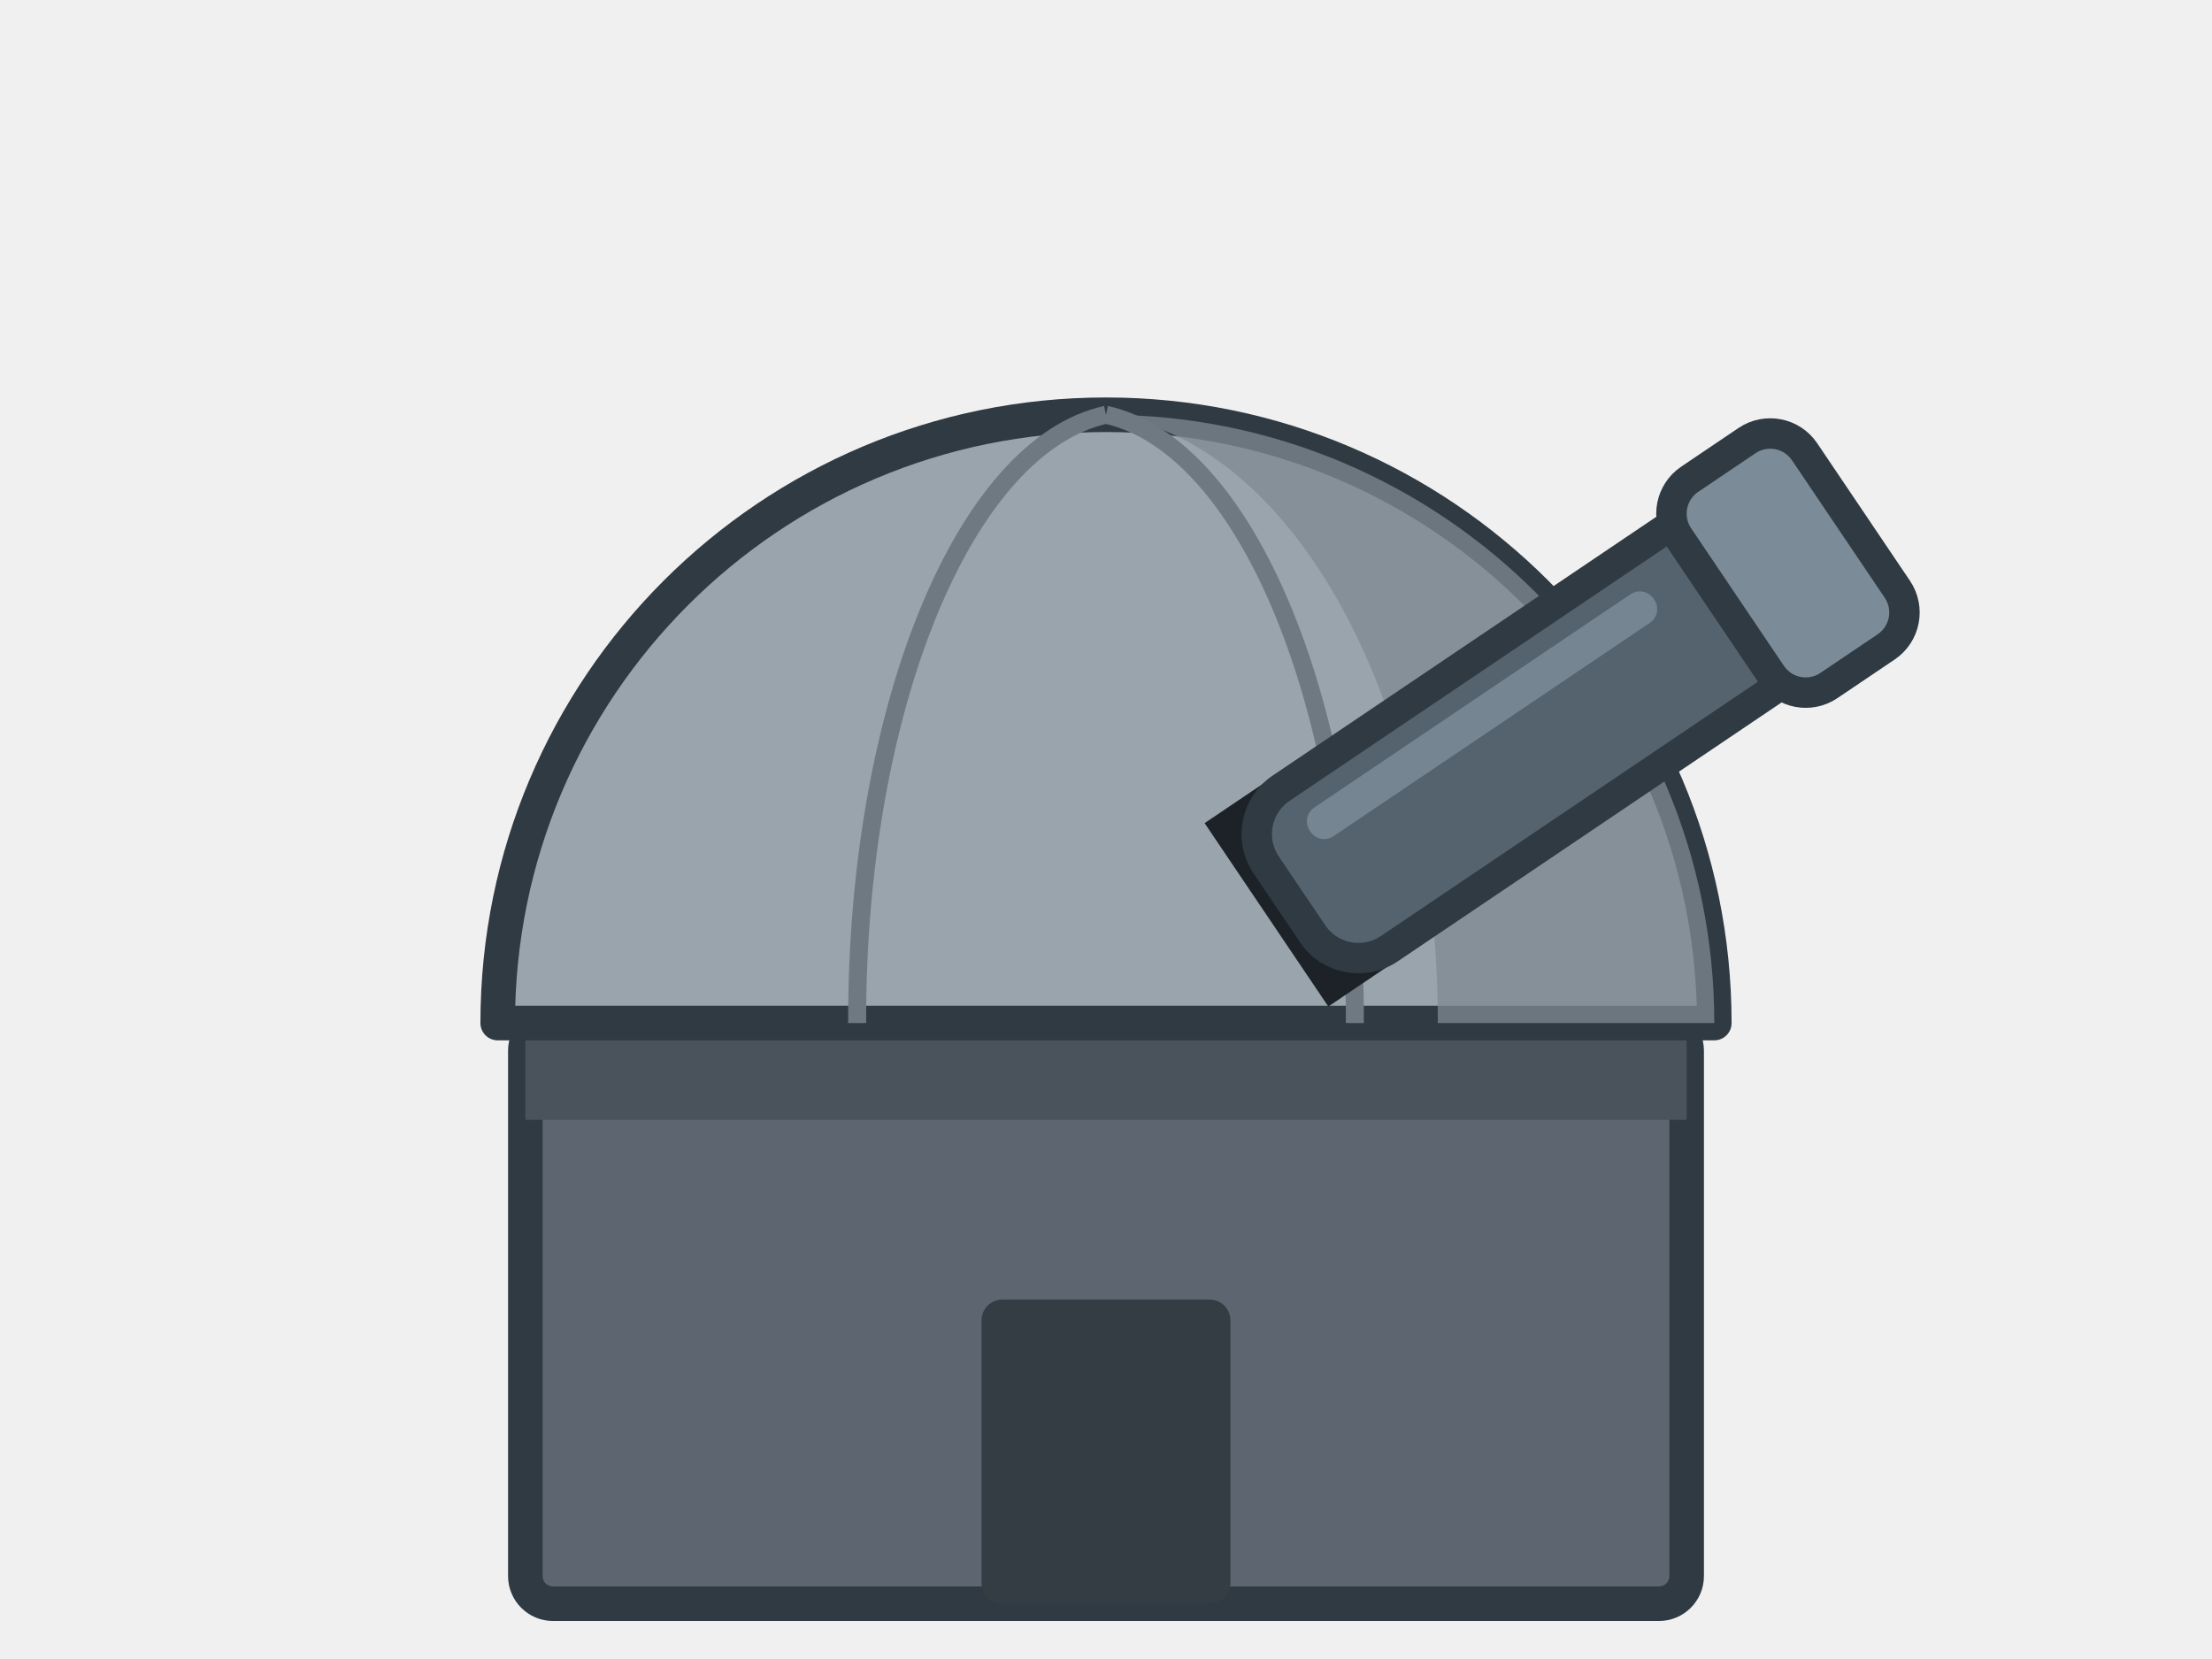
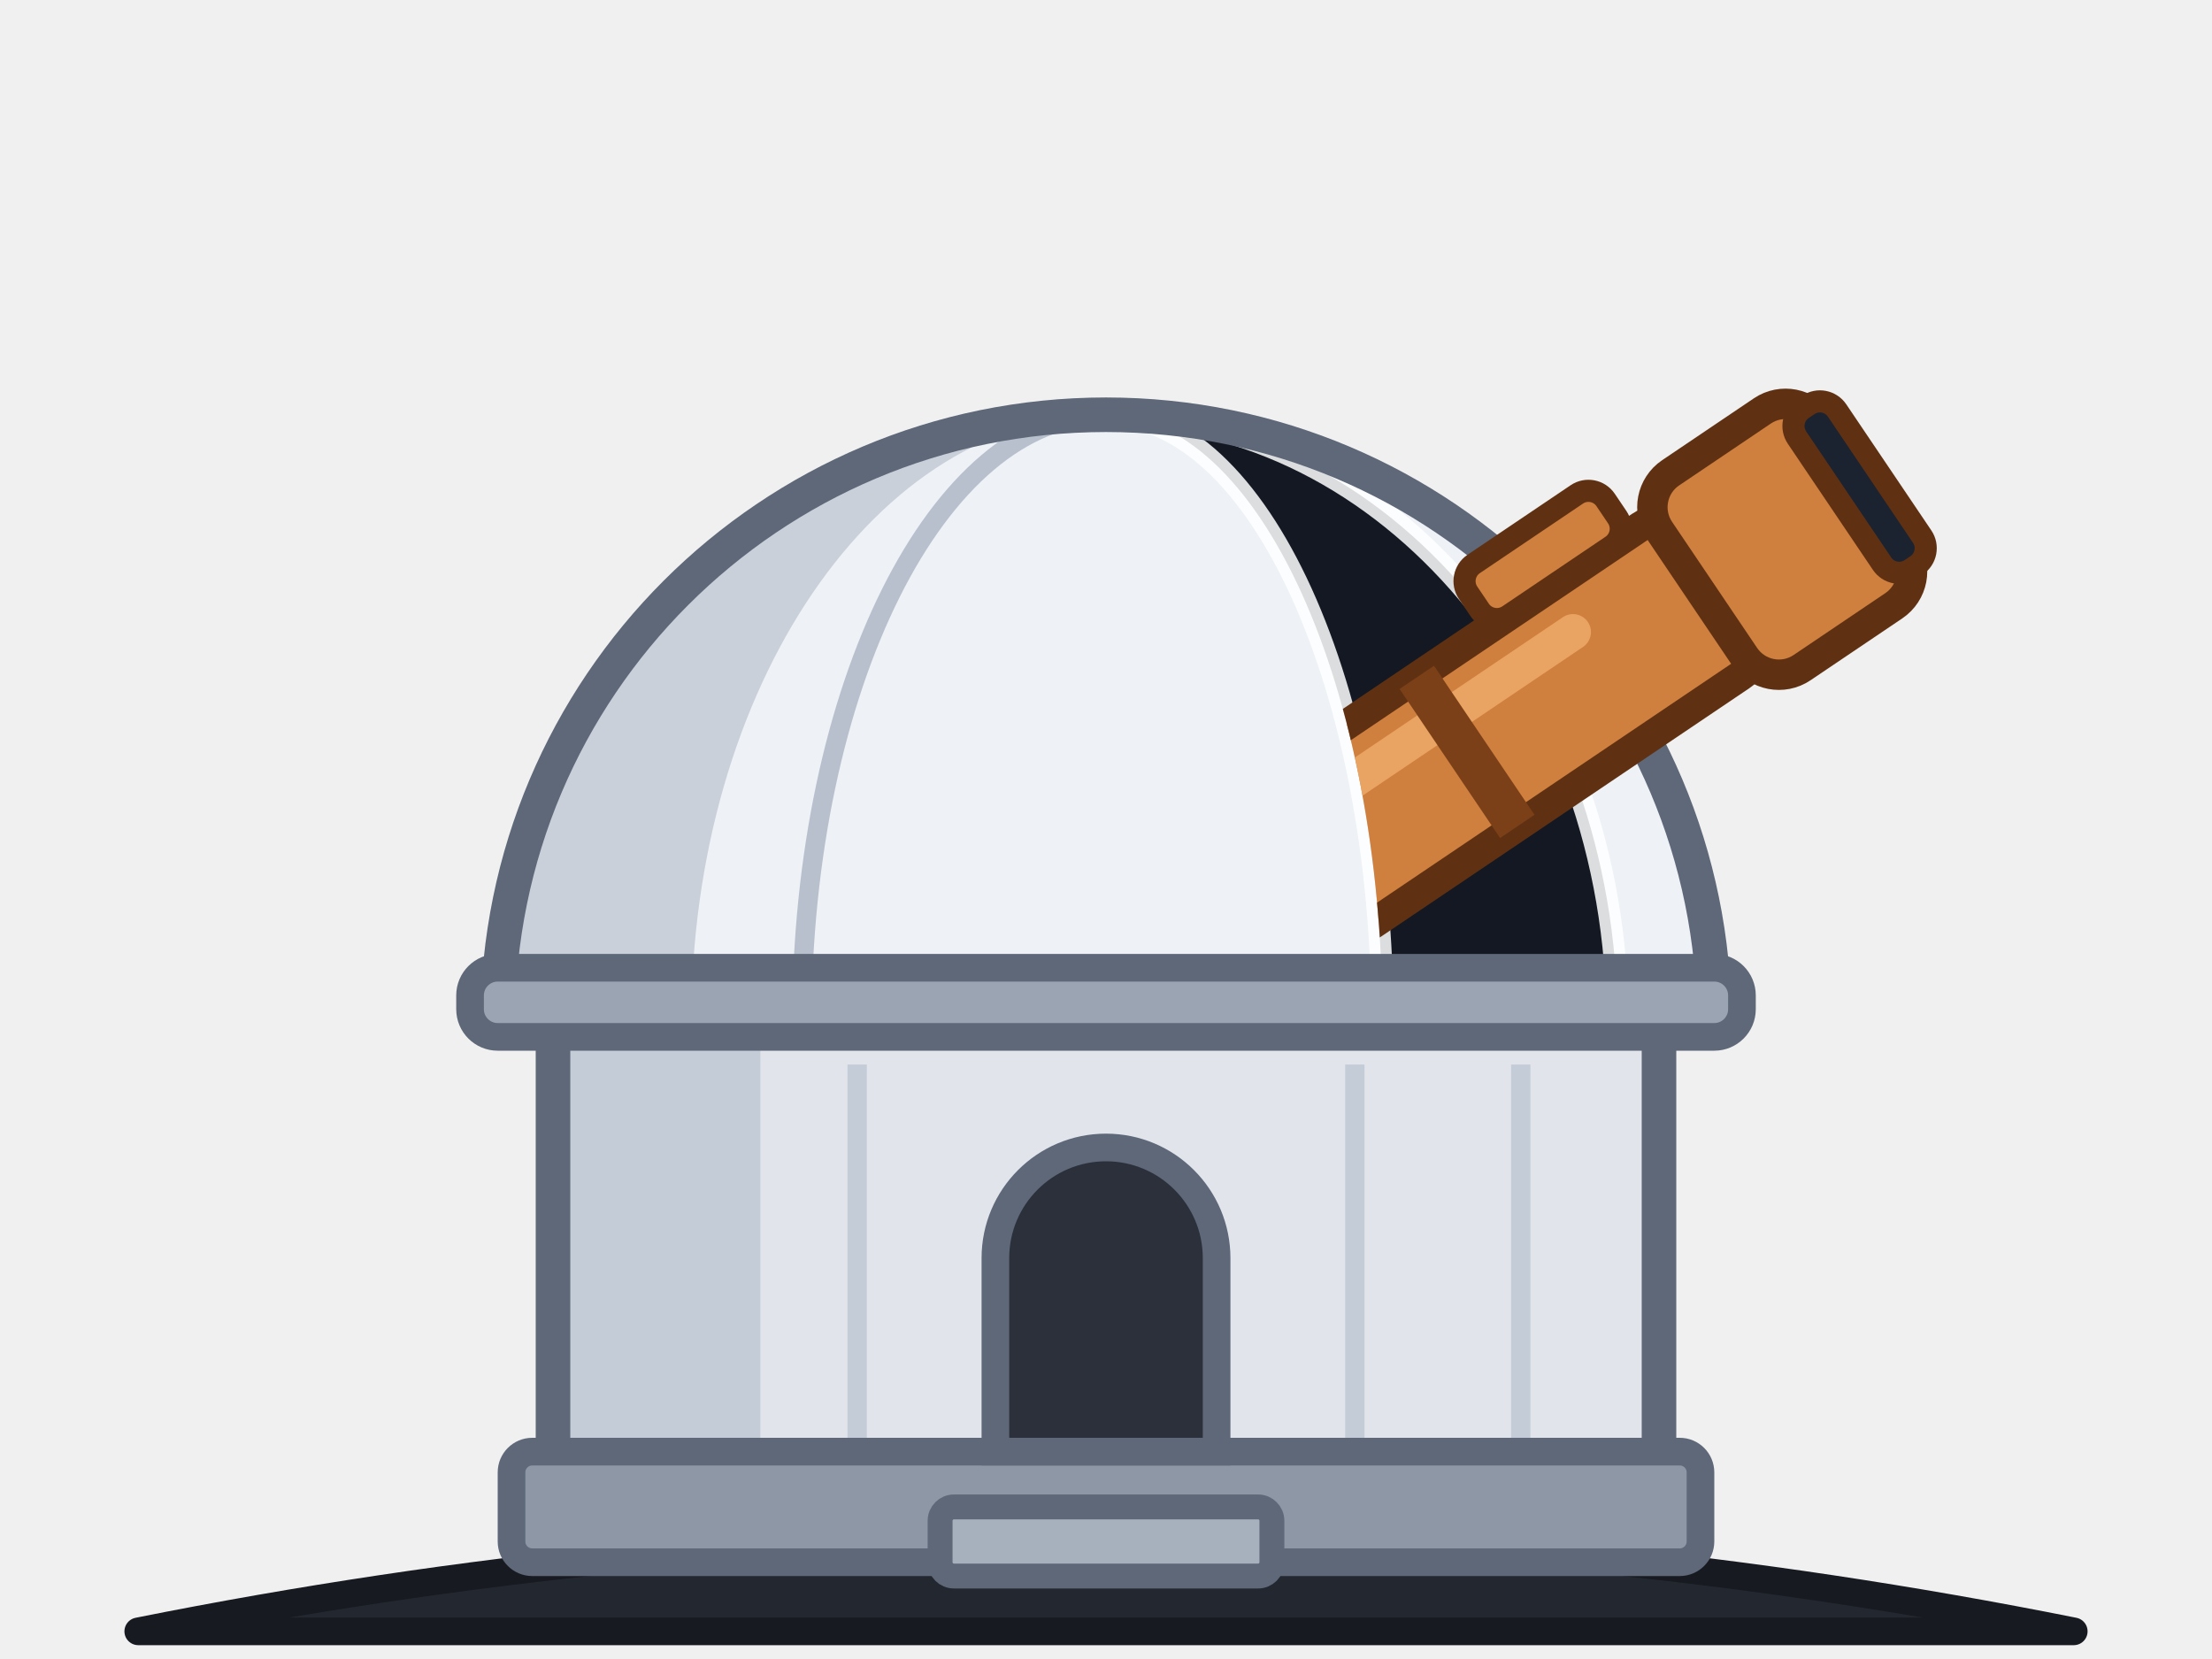
- <svg xmlns="http://www.w3.org/2000/svg" viewBox="0 0 160 120" width="256" height="192" role="img" aria-label="An observatory dome with its slit open and its telescope pointed at the sky" style="color:#ffffff">
-   <defs />
-   <rect x="38" y="74" width="84" height="42" rx="2" fill="#5d6670" stroke="#2f3a42" stroke-width="2.5" />
-   <rect x="38" y="74" width="84" height="7" fill="#4a535c" />
-   <rect x="71" y="94" width="18" height="22" rx="1.5" fill="#343c44" />
-   <path d="M36,74 A44,44 0 0 1 124,74 Z" fill="#9aa4ad" stroke="#2f3a42" stroke-width="2.5" stroke-linejoin="round" />
-   <path d="M80,30 A44,44 0 0 1 124,74 L104,74 A26,44 0 0 0 80,30 Z" fill="#7f8992" opacity=".75" />
-   <path d="M62,74 A20,44 0 0 1 80,30 M98,74 A20,44 0 0 0 80,30" fill="none" stroke="#6f7982" stroke-width="1.3" />
-   <g transform="rotate(-34 80 74)">
-     <rect x="94" y="66" width="26" height="16" fill="#1c2228" />
-     <rect x="96" y="67" width="46" height="14" rx="4" fill="#55636f" stroke="#2f3a42" stroke-width="2.2" />
-     <rect x="100" y="69.5" width="30" height="2.5" rx="1.2" fill="#8fa0ad" opacity=".55" />
-     <rect x="134" y="65" width="11" height="18" rx="3" fill="#7b8b98" stroke="#2f3a42" stroke-width="2.2" />
+ <svg xmlns="http://www.w3.org/2000/svg" viewBox="0 0 160 120" width="256" height="192" role="img" aria-label="An observatory, its dome open and its telescope pointed out through the slit at the sky" style="color:#ffffff">
+   <defs>
+     <clipPath id="as-d">
+       <path d="M36,74 A44,44 0 0 1 124,74 Z" />
+     </clipPath>
+     <clipPath id="as-t">
+       <path clip-rule="evenodd" d="M0,0 H160 V120 H0 Z M80,30 A20,44 0 0 1 100,74 L36,74 A44,44 0 0 1 80,30 Z" />
+     </clipPath>
+   </defs>
+   <path d="M10,118 Q80,104 150,118 Z" fill="#23272f" stroke="#171a20" stroke-width="2" stroke-linejoin="round" />
+   <rect x="40" y="74" width="80" height="34" fill="#e1e5eb" />
+   <rect x="40" y="74" width="15" height="34" fill="#c4ccd7" />
+   <path d="M62,77 V106 M98,77 V106 M110,77 V106" stroke="#c4ccd7" stroke-width="1.4" />
+   <rect x="40" y="74" width="80" height="34" fill="none" stroke="#5e6878" stroke-width="2.5" />
+   <rect x="37" y="105" width="86" height="8" rx="1.5" fill="#8d97a6" stroke="#5e6878" stroke-width="2" />
+   <path d="M72,105 V91 A8,8 0 0 1 88,91 V105 Z" fill="#2b303b" stroke="#5e6878" stroke-width="2" />
+   <rect x="68" y="109" width="24" height="5" rx="1" fill="#a7b0bd" stroke="#5e6878" stroke-width="1.8" />
+   <path d="M36,74 A44,44 0 0 1 124,74 Z" fill="#eef1f5" />
+   <g clip-path="url(#as-d)">
+     <path d="M80,30 A44,44 0 0 0 36,74 L50,74 A30,44 0 0 1 80,30 Z" fill="#c9d0da" />
+     <path d="M58,74 A22,44 0 0 1 80,30" fill="none" stroke="#b7c0cc" stroke-width="1.4" />
+     <path d="M80,30 A37,44 0 0 1 117,74 L100,74 A20,44 0 0 0 80,30 Z" fill="#141822" />
+     <path d="M80,30 A20,44 0 0 1 100,74 M80,30 A37,44 0 0 1 117,74" fill="none" stroke="#ffffff" stroke-width="1.6" opacity=".85" />
+   </g>
+   <path d="M36,74 A44,44 0 0 1 124,74 Z" fill="none" stroke="#5e6878" stroke-width="2.5" stroke-linejoin="round" />
+   <rect x="34" y="70" width="92" height="5" rx="2" fill="#9aa4b2" stroke="#5e6878" stroke-width="2" />
+   <g clip-path="url(#as-t)">
+     <g transform="rotate(-34 80 72)">
+       <rect x="94" y="65.5" width="40" height="13" rx="3" fill="#cf7f3e" stroke="#5f3112" stroke-width="2.2" />
+       <rect x="98" y="67.8" width="26" height="2.6" rx="1.3" fill="#f0ad6c" opacity=".8" />
+       <rect x="110" y="65.5" width="3" height="13" fill="#7c4018" />
+       <rect x="118" y="61" width="12" height="4.5" rx="1.5" fill="#cf7f3e" stroke="#5f3112" stroke-width="1.6" />
+       <rect x="132" y="63.5" width="14" height="17" rx="3" fill="#cf7f3e" stroke="#5f3112" stroke-width="2.2" />
+       <rect x="144" y="65" width="3.5" height="14" rx="1.5" fill="#1b2230" stroke="#5f3112" stroke-width="1.6" />
+     </g>
  </g>
</svg>
